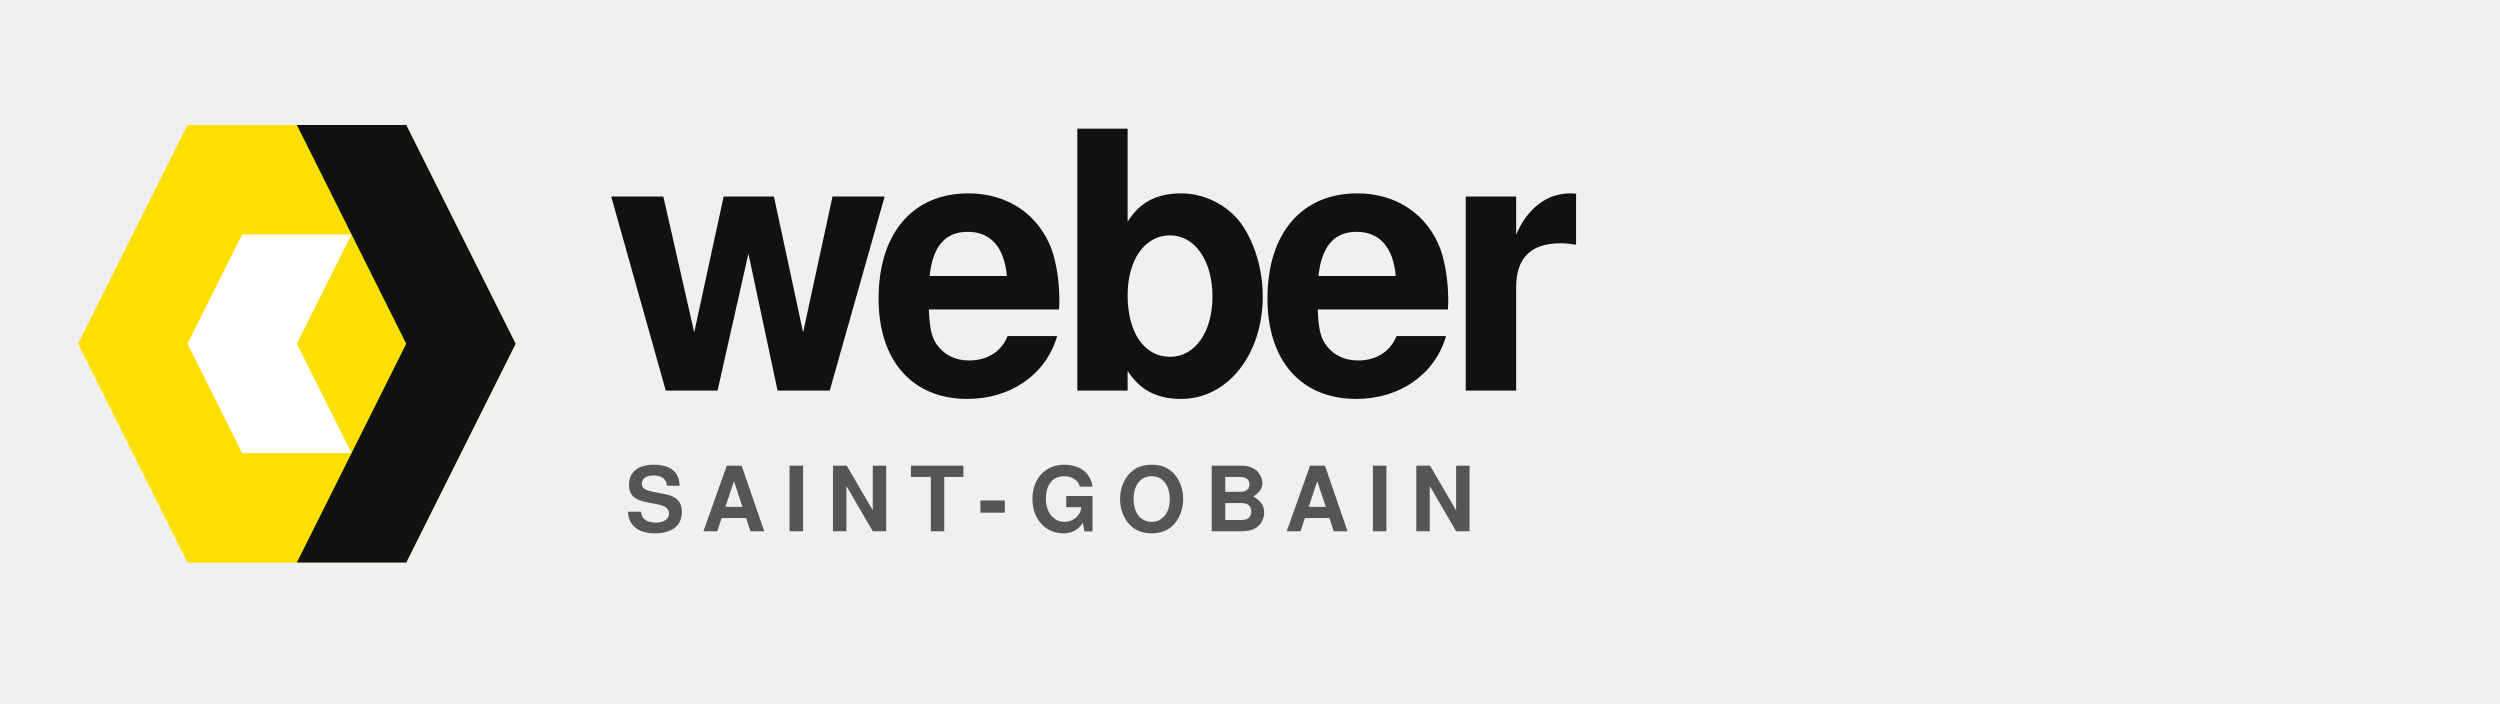
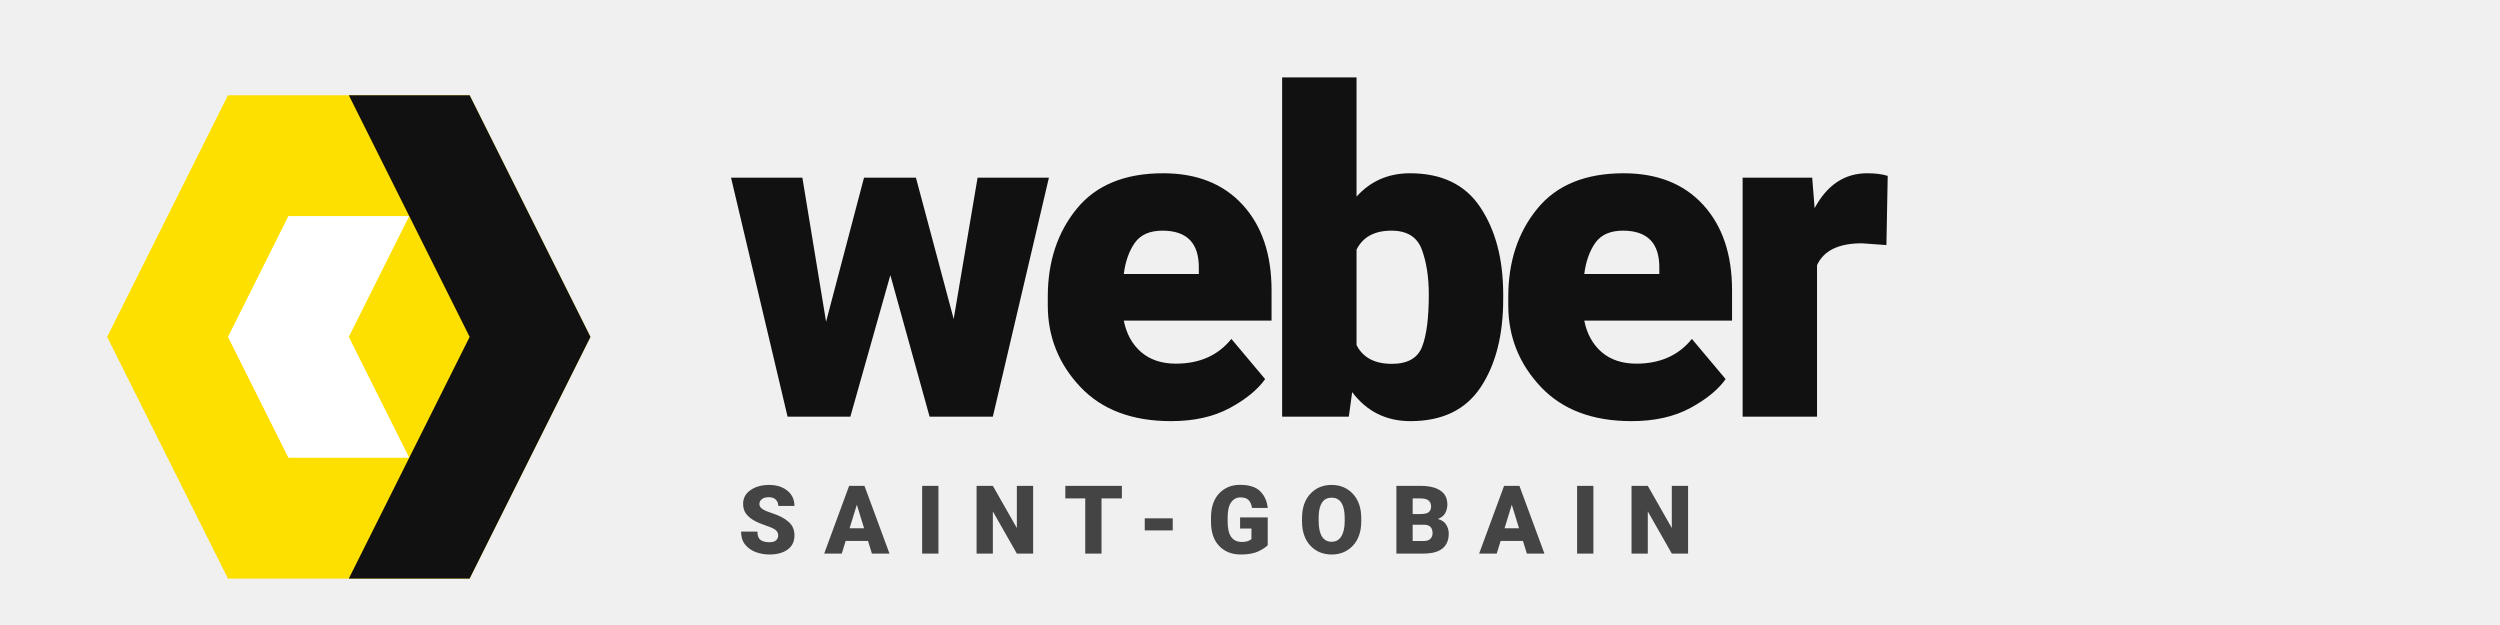
- <svg xmlns="http://www.w3.org/2000/svg" viewBox="0 0 320 90" width="100%" height="100%">
-   <g transform="translate(10, 16)">
-     <polygon points="0,28 14,0 42,0 56,28 42,56 14,56" fill="#FEE000" />
-     <polygon points="28,0 42,0 56,28 42,56 28,56 42,28" fill="#111111" />
-     <polygon points="14,28 21,14 35,14 28,28 35,42 21,42" fill="#FFFFFF" />
+ <svg xmlns="http://www.w3.org/2000/svg" viewBox="0 0 420 105" width="100%" height="100%">
+   <g transform="translate(18, 12)">
+     <g transform="translate(0, 4) scale(1.45)">
+       <polygon points="0,28 14,0 42,0 56,28 42,56 14,56" fill="#FEE000" />
+       <polygon points="28,0 42,0 56,28 42,56 28,56 42,28" fill="#111111" />
+       <polygon points="14,28 21,14 35,14 28,28 35,42 21,42" fill="#FFFFFF" />
+     </g>
+     <text x="104" y="58" font-family="-apple-system, BlinkMacSystemFont, 'Segoe UI', Roboto, 'Helvetica Neue', Arial, sans-serif" font-size="76" font-weight="900" letter-spacing="-0.045em" fill="#111111">weber</text>
+     <text x="106" y="81" font-family="-apple-system, BlinkMacSystemFont, 'Segoe UI', Roboto, 'Helvetica Neue', Arial, sans-serif" font-size="16" font-weight="800" letter-spacing="0.28em" fill="#444444">SAINT-GOBAIN</text>
  </g>
-   <text x="78" y="50" font-family="Plus Jakarta Sans, Helvetica, Arial, sans-serif" font-size="46" font-weight="900" letter-spacing="-0.045em" fill="#111111">weber</text>
-   <text x="80" y="68" font-family="Plus Jakarta Sans, Helvetica, Arial, sans-serif" font-size="11.5" font-weight="800" letter-spacing="0.2em" fill="#555555">SAINT-GOBAIN</text>
</svg>
